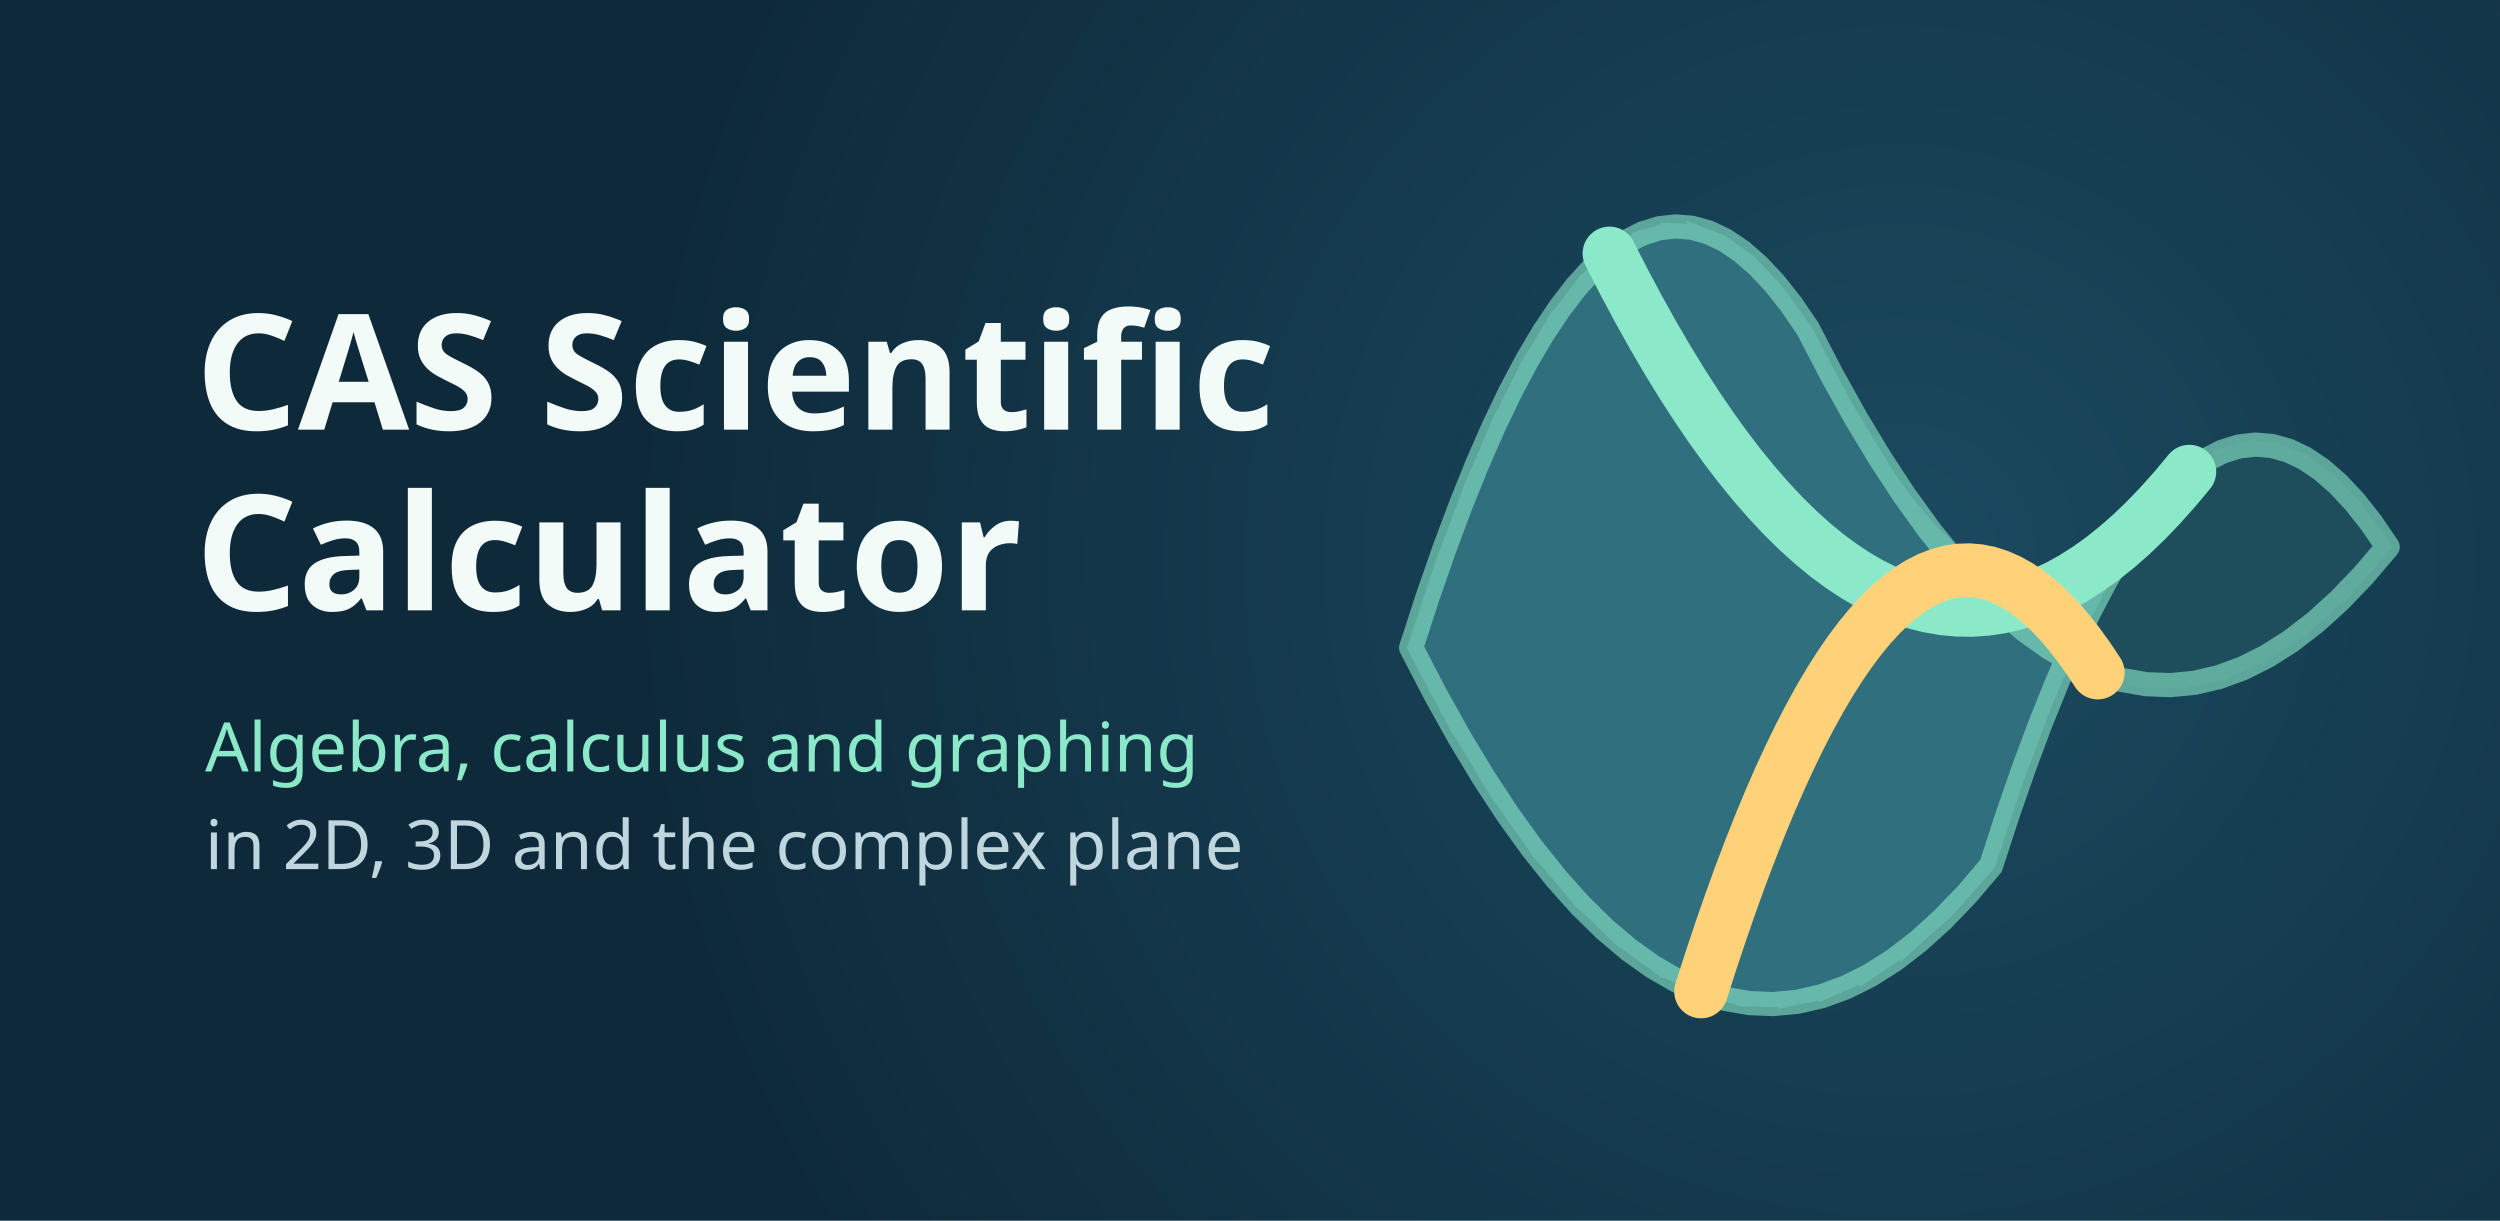
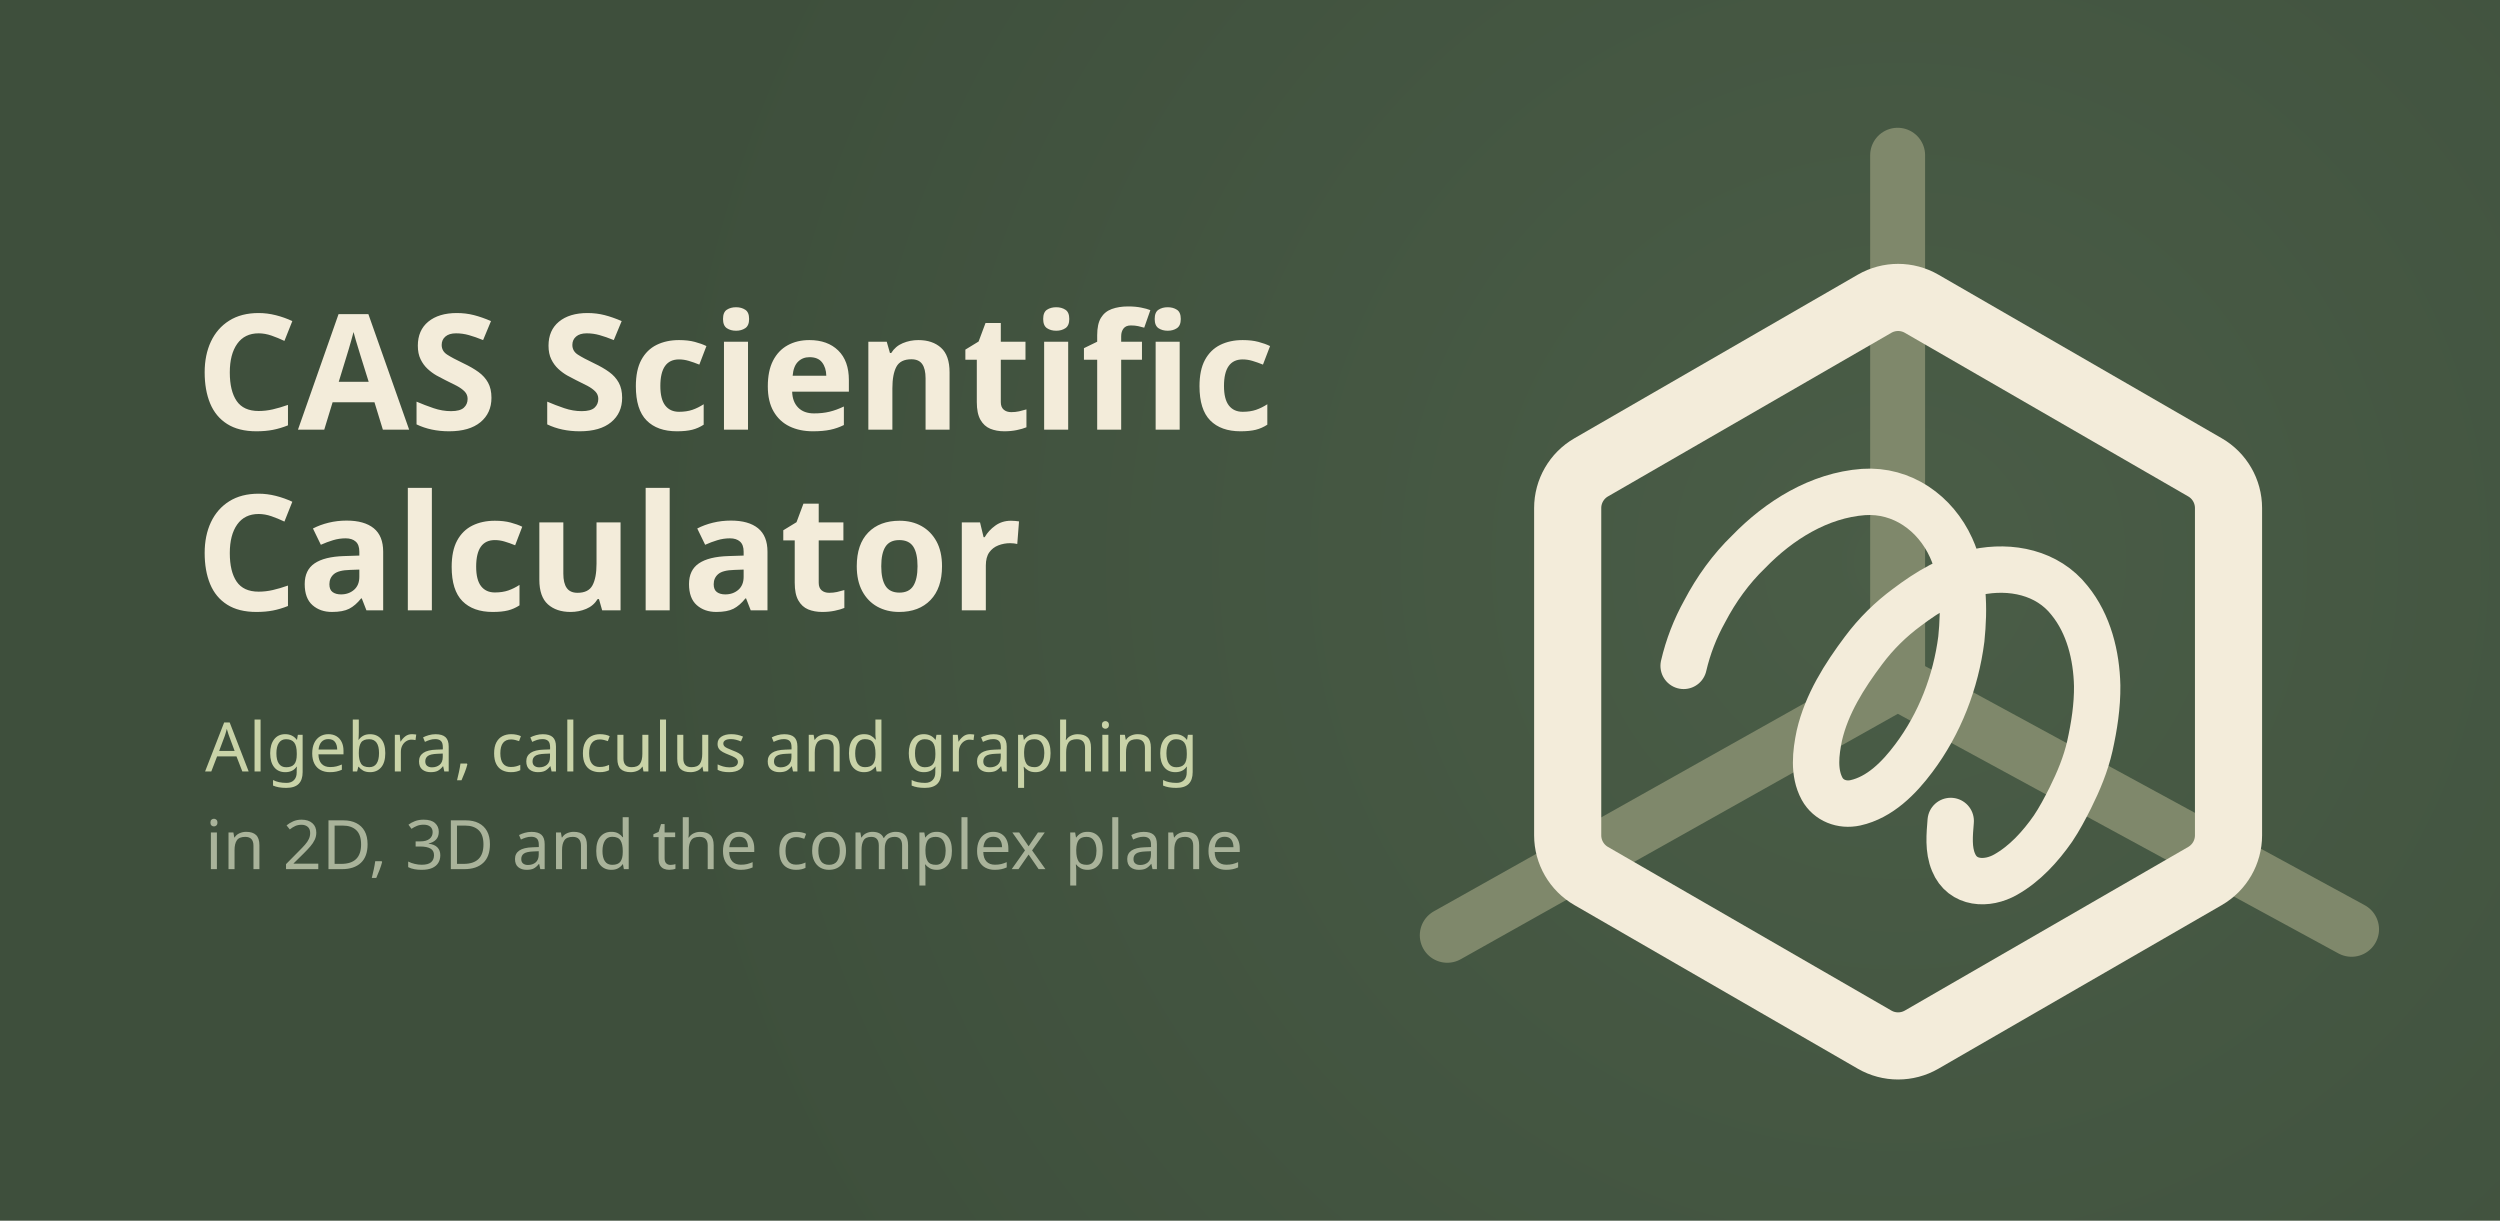
<svg xmlns="http://www.w3.org/2000/svg" width="1024" height="500" viewBox="0 0 1024 500">
  <defs>
    <radialGradient id="bg" cx="778" cy="230" r="520" gradientUnits="userSpaceOnUse">
-       <stop offset="0" stop-color="#1B4A60" />
-       <stop offset="1" stop-color="#0E2A3A" />
+       <stop offset="0" stop-color="#4A5D47" />
+       <stop offset="1" stop-color="#3E4F3C" />
    </radialGradient>
  </defs>
  <rect width="1024" height="500" fill="url(#bg)" />
-   <path d="M740.49,134.65L757.45,166.53L745.85,150.36L728.88,118.47Z" fill="#2F6F7E" stroke="#2F6F7E" stroke-width="3.3" />
-   <path d="M757.45,166.53L774.42,194.5L762.81,178.32L745.85,150.36Z" fill="#2F6F7E" stroke="#2F6F7E" stroke-width="3.3" />
-   <path d="M728.88,118.47L745.85,150.36L734.24,138.11L717.28,106.22Z" fill="#2F6F7E" stroke="#2F6F7E" stroke-width="3.3" />
-   <path d="M774.42,194.5L791.38,218.54L779.78,202.37L762.81,178.32Z" fill="#2F6F7E" stroke="#2F6F7E" stroke-width="3.3" />
-   <path d="M745.85,150.36L762.81,178.32L751.21,166.07L734.24,138.11Z" fill="#2F6F7E" stroke="#2F6F7E" stroke-width="3.3" />
-   <path d="M717.28,106.22L734.24,138.11L722.64,129.78L705.67,97.89Z" fill="#2F6F7E" stroke="#2F6F7E" stroke-width="3.3" />
-   <path d="M791.38,218.54L808.35,238.66L796.74,222.48L779.78,202.37Z" fill="#1E4D5C" stroke="#1E4D5C" stroke-width="3.3" />
-   <path d="M762.81,178.32L779.78,202.37L768.17,190.11L751.21,166.07Z" fill="#2F6F7E" stroke="#2F6F7E" stroke-width="3.3" />
-   <path d="M734.24,138.11L751.21,166.07L739.6,157.75L722.64,129.78Z" fill="#2F6F7E" stroke="#2F6F7E" stroke-width="3.3" />
-   <path d="M808.35,238.66L825.31,254.85L813.71,238.68L796.74,222.48Z" fill="#1E4D5C" stroke="#1E4D5C" stroke-width="3.3" />
-   <path d="M705.67,97.89L722.64,129.78L711.03,125.38L694.06,93.49Z" fill="#2F6F7E" stroke="#2F6F7E" stroke-width="3.3" />
-   <path d="M779.78,202.37L796.74,222.48L785.14,210.23L768.17,190.11Z" fill="#2F6F7E" stroke="#2F6F7E" stroke-width="3.3" />
-   <path d="M751.21,166.07L768.17,190.11L756.57,181.79L739.6,157.75Z" fill="#2F6F7E" stroke="#2F6F7E" stroke-width="3.3" />
-   <path d="M825.31,254.85L842.28,267.12L830.67,250.95L813.71,238.68Z" fill="#1E4D5C" stroke="#1E4D5C" stroke-width="3.3" />
-   <path d="M722.64,129.78L739.6,157.75L727.99,153.34L711.03,125.38Z" fill="#2F6F7E" stroke="#2F6F7E" stroke-width="3.3" />
-   <path d="M796.74,222.48L813.71,238.68L802.1,226.43L785.14,210.23Z" fill="#1E4D5C" stroke="#1E4D5C" stroke-width="3.3" />
-   <path d="M694.06,93.49L711.03,125.38L699.42,124.9L682.46,93.01Z" fill="#2F6F7E" stroke="#2F6F7E" stroke-width="3.3" />
-   <path d="M768.17,190.11L785.14,210.23L773.53,201.91L756.57,181.79Z" fill="#2F6F7E" stroke="#2F6F7E" stroke-width="3.3" />
-   <path d="M842.28,267.12L859.24,275.47L847.64,259.29L830.67,250.95Z" fill="#1E4D5C" stroke="#1E4D5C" stroke-width="3.3" />
-   <path d="M739.6,157.75L756.57,181.79L744.96,177.39L727.99,153.34Z" fill="#2F6F7E" stroke="#2F6F7E" stroke-width="3.3" />
-   <path d="M813.71,238.68L830.67,250.95L819.07,238.69L802.1,226.43Z" fill="#1E4D5C" stroke="#1E4D5C" stroke-width="3.3" />
-   <path d="M711.03,125.38L727.99,153.34L716.39,152.87L699.42,124.9Z" fill="#2F6F7E" stroke="#2F6F7E" stroke-width="3.3" />
-   <path d="M785.14,210.23L802.1,226.43L790.5,218.1L773.53,201.91Z" fill="#2F6F7E" stroke="#2F6F7E" stroke-width="3.3" />
-   <path d="M859.24,275.47L876.21,279.89L864.6,263.71L847.64,259.29Z" fill="#1E4D5C" stroke="#1E4D5C" stroke-width="3.3" />
-   <path d="M682.46,93.01L699.42,124.9L687.82,128.35L670.85,96.46Z" fill="#2F6F7E" stroke="#2F6F7E" stroke-width="3.3" />
-   <path d="M756.57,181.79L773.53,201.91L761.92,197.5L744.96,177.39Z" fill="#2F6F7E" stroke="#2F6F7E" stroke-width="3.3" />
-   <path d="M830.67,250.95L847.64,259.29L836.03,247.04L819.07,238.69Z" fill="#1E4D5C" stroke="#1E4D5C" stroke-width="3.3" />
-   <path d="M727.99,153.34L744.96,177.39L733.35,176.91L716.39,152.87Z" fill="#2F6F7E" stroke="#2F6F7E" stroke-width="3.3" />
-   <path d="M802.1,226.43L819.07,238.69L807.46,230.37L790.5,218.1Z" fill="#2F6F7E" stroke="#2F6F7E" stroke-width="3.3" />
-   <path d="M876.21,279.89L893.17,280.38L881.57,264.21L864.6,263.71Z" fill="#1E4D5C" stroke="#1E4D5C" stroke-width="3.3" />
-   <path d="M699.42,124.9L716.39,152.87L704.78,156.31L687.82,128.35Z" fill="#2F6F7E" stroke="#2F6F7E" stroke-width="3.3" />
-   <path d="M773.53,201.91L790.5,218.1L778.89,213.7L761.92,197.5Z" fill="#2F6F7E" stroke="#2F6F7E" stroke-width="3.3" />
-   <path d="M847.64,259.29L864.6,263.71L853,251.46L836.03,247.04Z" fill="#1E4D5C" stroke="#1E4D5C" stroke-width="3.3" />
-   <path d="M670.85,96.46L687.82,128.35L676.21,135.71L659.24,103.82Z" fill="#2F6F7E" stroke="#2F6F7E" stroke-width="3.3" />
-   <path d="M744.96,177.39L761.92,197.5L750.32,197.02L733.35,176.91Z" fill="#2F6F7E" stroke="#2F6F7E" stroke-width="3.3" />
-   <path d="M819.07,238.69L836.03,247.04L824.43,238.71L807.46,230.37Z" fill="#1E4D5C" stroke="#1E4D5C" stroke-width="3.3" />
-   <path d="M893.17,280.38L910.14,276.96L898.53,260.78L881.57,264.21Z" fill="#1E4D5C" stroke="#1E4D5C" stroke-width="3.3" />
-   <path d="M716.39,152.87L733.35,176.91L721.75,180.35L704.78,156.31Z" fill="#2F6F7E" stroke="#2F6F7E" stroke-width="3.3" />
-   <path d="M790.5,218.1L807.46,230.37L795.85,225.96L778.89,213.7Z" fill="#2F6F7E" stroke="#2F6F7E" stroke-width="3.3" />
-   <path d="M864.6,263.71L881.57,264.21L869.96,251.96L853,251.46Z" fill="#1E4D5C" stroke="#1E4D5C" stroke-width="3.3" />
-   <path d="M687.82,128.35L704.78,156.31L693.17,163.68L676.21,135.71Z" fill="#2F6F7E" stroke="#2F6F7E" stroke-width="3.3" />
-   <path d="M761.92,197.5L778.89,213.7L767.28,213.22L750.32,197.02Z" fill="#2F6F7E" stroke="#2F6F7E" stroke-width="3.3" />
-   <path d="M836.03,247.04L853,251.46L841.39,243.13L824.43,238.71Z" fill="#1E4D5C" stroke="#1E4D5C" stroke-width="3.3" />
-   <path d="M910.14,276.96L927.1,269.61L915.5,253.43L898.53,260.78Z" fill="#1E4D5C" stroke="#1E4D5C" stroke-width="3.3" />
-   <path d="M659.24,103.82L676.21,135.71L664.6,147.01L647.64,115.12Z" fill="#2F6F7E" stroke="#2F6F7E" stroke-width="3.3" />
-   <path d="M733.35,176.91L750.32,197.02L738.71,200.47L721.75,180.35Z" fill="#2F6F7E" stroke="#2F6F7E" stroke-width="3.3" />
-   <path d="M807.46,230.37L824.43,238.71L812.82,234.31L795.85,225.96Z" fill="#2F6F7E" stroke="#2F6F7E" stroke-width="3.3" />
-   <path d="M881.57,264.21L898.53,260.78L886.93,248.53L869.96,251.96Z" fill="#1E4D5C" stroke="#1E4D5C" stroke-width="3.3" />
-   <path d="M704.78,156.31L721.75,180.35L710.14,187.72L693.17,163.68Z" fill="#2F6F7E" stroke="#2F6F7E" stroke-width="3.3" />
-   <path d="M778.89,213.7L795.85,225.96L784.25,225.49L767.28,213.22Z" fill="#2F6F7E" stroke="#2F6F7E" stroke-width="3.3" />
-   <path d="M853,251.46L869.96,251.96L858.36,243.63L841.39,243.13Z" fill="#1E4D5C" stroke="#1E4D5C" stroke-width="3.3" />
-   <path d="M927.1,269.61L944.07,258.33L932.46,242.16L915.5,253.43Z" fill="#1E4D5C" stroke="#1E4D5C" stroke-width="3.3" />
-   <path d="M676.21,135.71L693.17,163.68L681.57,174.97L664.6,147.01Z" fill="#2F6F7E" stroke="#2F6F7E" stroke-width="3.3" />
-   <path d="M750.32,197.02L767.28,213.22L755.68,216.66L738.71,200.47Z" fill="#2F6F7E" stroke="#2F6F7E" stroke-width="3.3" />
-   <path d="M824.43,238.71L841.39,243.13L829.78,238.73L812.82,234.31Z" fill="#1E4D5C" stroke="#1E4D5C" stroke-width="3.3" />
-   <path d="M898.53,260.78L915.5,253.43L903.89,241.18L886.93,248.53Z" fill="#1E4D5C" stroke="#1E4D5C" stroke-width="3.3" />
-   <path d="M647.64,115.12L664.6,147.01L653,162.22L636.03,130.33Z" fill="#2F6F7E" stroke="#2F6F7E" stroke-width="3.3" />
-   <path d="M721.75,180.35L738.71,200.47L727.1,207.84L710.14,187.72Z" fill="#2F6F7E" stroke="#2F6F7E" stroke-width="3.3" />
-   <path d="M795.85,225.96L812.82,234.31L801.21,233.83L784.25,225.49Z" fill="#2F6F7E" stroke="#2F6F7E" stroke-width="3.3" />
-   <path d="M869.96,251.96L886.93,248.53L875.32,240.21L858.36,243.63Z" fill="#1E4D5C" stroke="#1E4D5C" stroke-width="3.3" />
-   <path d="M944.07,258.33L961.03,243.14L949.43,226.96L932.46,242.16Z" fill="#1E4D5C" stroke="#1E4D5C" stroke-width="3.3" />
-   <path d="M693.17,163.68L710.14,187.72L698.53,199.01L681.57,174.97Z" fill="#2F6F7E" stroke="#2F6F7E" stroke-width="3.3" />
-   <path d="M767.28,213.22L784.25,225.49L772.64,228.93L755.68,216.66Z" fill="#2F6F7E" stroke="#2F6F7E" stroke-width="3.3" />
-   <path d="M841.39,243.13L858.36,243.63L846.75,239.23L829.78,238.73Z" fill="#1E4D5C" stroke="#1E4D5C" stroke-width="3.3" />
-   <path d="M915.5,253.43L932.46,242.16L920.86,229.91L903.89,241.18Z" fill="#1E4D5C" stroke="#1E4D5C" stroke-width="3.3" />
-   <path d="M664.6,147.01L681.57,174.97L669.96,190.19L653,162.22Z" fill="#2F6F7E" stroke="#2F6F7E" stroke-width="3.3" />
-   <path d="M738.71,200.47L755.68,216.66L744.07,224.03L727.1,207.84Z" fill="#2F6F7E" stroke="#2F6F7E" stroke-width="3.3" />
-   <path d="M812.82,234.31L829.78,238.73L818.18,238.25L801.21,233.83Z" fill="#2F6F7E" stroke="#2F6F7E" stroke-width="3.3" />
-   <path d="M886.93,248.53L903.89,241.18L892.29,232.86L875.32,240.21Z" fill="#1E4D5C" stroke="#1E4D5C" stroke-width="3.3" />
-   <path d="M961.03,243.14L978,224.01L966.39,207.84L949.43,226.96Z" fill="#1E4D5C" stroke="#1E4D5C" stroke-width="3.3" />
-   <path d="M636.03,130.33L653,162.22L641.39,181.36L624.43,149.47Z" fill="#2F6F7E" stroke="#2F6F7E" stroke-width="3.3" />
-   <path d="M710.14,187.72L727.1,207.84L715.5,219.13L698.53,199.01Z" fill="#2F6F7E" stroke="#2F6F7E" stroke-width="3.3" />
-   <path d="M784.25,225.49L801.21,233.83L789.61,237.28L772.64,228.93Z" fill="#2F6F7E" stroke="#2F6F7E" stroke-width="3.3" />
-   <path d="M858.36,243.63L875.32,240.21L863.71,235.8L846.75,239.23Z" fill="#1E4D5C" stroke="#1E4D5C" stroke-width="3.3" />
-   <path d="M932.46,242.16L949.43,226.96L937.82,214.71L920.86,229.91Z" fill="#1E4D5C" stroke="#1E4D5C" stroke-width="3.3" />
-   <path d="M681.57,174.97L698.53,199.01L686.93,214.23L669.96,190.19Z" fill="#2F6F7E" stroke="#2F6F7E" stroke-width="3.3" />
-   <path d="M755.68,216.66L772.64,228.93L761.03,236.3L744.07,224.03Z" fill="#2F6F7E" stroke="#2F6F7E" stroke-width="3.3" />
-   <path d="M829.78,238.73L846.75,239.23L835.14,238.75L818.18,238.25Z" fill="#1E4D5C" stroke="#1E4D5C" stroke-width="3.3" />
-   <path d="M903.89,241.18L920.86,229.91L909.25,221.58L892.29,232.86Z" fill="#1E4D5C" stroke="#1E4D5C" stroke-width="3.3" />
-   <path d="M653,162.22L669.96,190.19L658.36,209.33L641.39,181.36Z" fill="#2F6F7E" stroke="#2F6F7E" stroke-width="3.3" />
-   <path d="M727.1,207.84L744.07,224.03L732.46,235.32L715.5,219.13Z" fill="#2F6F7E" stroke="#2F6F7E" stroke-width="3.3" />
-   <path d="M801.21,233.83L818.18,238.25L806.57,241.7L789.61,237.28Z" fill="#2F6F7E" stroke="#2F6F7E" stroke-width="3.3" />
-   <path d="M875.32,240.21L892.29,232.86L880.68,228.45L863.71,235.8Z" fill="#1E4D5C" stroke="#1E4D5C" stroke-width="3.3" />
-   <path d="M949.43,226.96L966.39,207.84L954.79,195.59L937.82,214.71Z" fill="#1E4D5C" stroke="#1E4D5C" stroke-width="3.3" />
-   <path d="M624.43,149.47L641.39,181.36L629.78,204.43L612.82,172.54Z" fill="#2F6F7E" stroke="#2F6F7E" stroke-width="3.3" />
-   <path d="M698.53,199.01L715.5,219.13L703.89,234.35L686.93,214.23Z" fill="#2F6F7E" stroke="#2F6F7E" stroke-width="3.3" />
-   <path d="M772.64,228.93L789.61,237.28L778,244.65L761.03,236.3Z" fill="#2F6F7E" stroke="#2F6F7E" stroke-width="3.3" />
-   <path d="M846.75,239.23L863.71,235.8L852.11,235.32L835.14,238.75Z" fill="#1E4D5C" stroke="#1E4D5C" stroke-width="3.3" />
-   <path d="M920.86,229.91L937.82,214.71L926.22,206.38L909.25,221.58Z" fill="#1E4D5C" stroke="#1E4D5C" stroke-width="3.3" />
-   <path d="M669.96,190.19L686.93,214.23L675.32,233.37L658.36,209.33Z" fill="#2F6F7E" stroke="#2F6F7E" stroke-width="3.3" />
-   <path d="M744.07,224.03L761.03,236.3L749.43,247.59L732.46,235.32Z" fill="#2F6F7E" stroke="#2F6F7E" stroke-width="3.3" />
-   <path d="M818.18,238.25L835.14,238.75L823.54,242.2L806.57,241.7Z" fill="#2F6F7E" stroke="#2F6F7E" stroke-width="3.3" />
-   <path d="M892.29,232.86L909.25,221.58L897.64,217.18L880.68,228.45Z" fill="#1E4D5C" stroke="#1E4D5C" stroke-width="3.3" />
-   <path d="M641.39,181.36L658.36,209.33L646.75,232.39L629.78,204.43Z" fill="#2F6F7E" stroke="#2F6F7E" stroke-width="3.3" />
-   <path d="M715.5,219.13L732.46,235.32L720.86,250.54L703.89,234.35Z" fill="#2F6F7E" stroke="#2F6F7E" stroke-width="3.3" />
-   <path d="M789.61,237.28L806.57,241.7L794.97,249.07L778,244.65Z" fill="#2F6F7E" stroke="#2F6F7E" stroke-width="3.3" />
-   <path d="M863.71,235.8L880.68,228.45L869.07,227.97L852.11,235.32Z" fill="#1E4D5C" stroke="#1E4D5C" stroke-width="3.3" />
-   <path d="M937.82,214.71L954.79,195.59L943.18,187.26L926.22,206.38Z" fill="#1E4D5C" stroke="#1E4D5C" stroke-width="3.3" />
-   <path d="M612.82,172.54L629.78,204.43L618.18,231.42L601.21,199.53Z" fill="#2F6F7E" stroke="#2F6F7E" stroke-width="3.3" />
-   <path d="M686.93,214.23L703.89,234.35L692.29,253.49L675.32,233.37Z" fill="#2F6F7E" stroke="#2F6F7E" stroke-width="3.3" />
-   <path d="M761.03,236.3L778,244.65L766.39,255.94L749.43,247.59Z" fill="#2F6F7E" stroke="#2F6F7E" stroke-width="3.3" />
-   <path d="M835.14,238.75L852.11,235.32L840.5,238.77L823.54,242.2Z" fill="#2F6F7E" stroke="#2F6F7E" stroke-width="3.3" />
-   <path d="M909.25,221.58L926.22,206.38L914.61,201.98L897.64,217.18Z" fill="#1E4D5C" stroke="#1E4D5C" stroke-width="3.3" />
-   <path d="M658.36,209.33L675.32,233.37L663.71,256.43L646.75,232.39Z" fill="#2F6F7E" stroke="#2F6F7E" stroke-width="3.3" />
-   <path d="M732.46,235.32L749.43,247.59L737.82,262.81L720.86,250.54Z" fill="#2F6F7E" stroke="#2F6F7E" stroke-width="3.3" />
-   <path d="M806.57,241.7L823.54,242.2L811.93,249.56L794.97,249.07Z" fill="#2F6F7E" stroke="#2F6F7E" stroke-width="3.3" />
-   <path d="M880.68,228.45L897.64,217.18L886.04,216.7L869.07,227.97Z" fill="#1E4D5C" stroke="#1E4D5C" stroke-width="3.3" />
-   <path d="M629.78,204.43L646.75,232.39L635.14,259.38L618.18,231.42Z" fill="#2F6F7E" stroke="#2F6F7E" stroke-width="3.3" />
-   <path d="M703.89,234.35L720.86,250.54L709.25,269.68L692.29,253.49Z" fill="#2F6F7E" stroke="#2F6F7E" stroke-width="3.3" />
-   <path d="M778,244.65L794.97,249.07L783.36,260.36L766.39,255.94Z" fill="#2F6F7E" stroke="#2F6F7E" stroke-width="3.3" />
-   <path d="M852.11,235.32L869.07,227.97L857.47,231.42L840.5,238.77Z" fill="#1E4D5C" stroke="#1E4D5C" stroke-width="3.3" />
-   <path d="M926.22,206.38L943.18,187.26L931.57,182.86L914.61,201.98Z" fill="#1E4D5C" stroke="#1E4D5C" stroke-width="3.3" />
-   <path d="M601.21,199.53L618.18,231.42L606.57,262.33L589.61,230.44Z" fill="#2F6F7E" stroke="#2F6F7E" stroke-width="3.3" />
-   <path d="M675.32,233.37L692.29,253.49L680.68,276.55L663.71,256.43Z" fill="#2F6F7E" stroke="#2F6F7E" stroke-width="3.3" />
-   <path d="M749.43,247.59L766.39,255.94L754.79,271.15L737.82,262.81Z" fill="#2F6F7E" stroke="#2F6F7E" stroke-width="3.3" />
-   <path d="M823.54,242.2L840.5,238.77L828.9,246.14L811.93,249.56Z" fill="#2F6F7E" stroke="#2F6F7E" stroke-width="3.3" />
-   <path d="M897.64,217.18L914.61,201.98L903,201.5L886.04,216.7Z" fill="#1E4D5C" stroke="#1E4D5C" stroke-width="3.3" />
-   <path d="M646.75,232.39L663.71,256.43L652.11,283.42L635.14,259.38Z" fill="#2F6F7E" stroke="#2F6F7E" stroke-width="3.3" />
-   <path d="M720.86,250.54L737.82,262.81L726.22,281.95L709.25,269.68Z" fill="#2F6F7E" stroke="#2F6F7E" stroke-width="3.3" />
-   <path d="M794.97,249.07L811.93,249.56L800.32,260.86L783.36,260.36Z" fill="#2F6F7E" stroke="#2F6F7E" stroke-width="3.3" />
-   <path d="M869.07,227.97L886.04,216.7L874.43,220.15L857.47,231.42Z" fill="#1E4D5C" stroke="#1E4D5C" stroke-width="3.3" />
-   <path d="M618.18,231.42L635.14,259.38L623.54,290.29L606.57,262.33Z" fill="#2F6F7E" stroke="#2F6F7E" stroke-width="3.3" />
-   <path d="M692.29,253.49L709.25,269.68L697.64,292.74L680.68,276.55Z" fill="#2F6F7E" stroke="#2F6F7E" stroke-width="3.3" />
-   <path d="M766.39,255.94L783.36,260.36L771.75,275.58L754.79,271.15Z" fill="#2F6F7E" stroke="#2F6F7E" stroke-width="3.3" />
-   <path d="M840.5,238.77L857.47,231.42L845.86,238.79L828.9,246.14Z" fill="#2F6F7E" stroke="#2F6F7E" stroke-width="3.3" />
-   <path d="M914.61,201.98L931.57,182.86L919.97,182.38L903,201.5Z" fill="#1E4D5C" stroke="#1E4D5C" stroke-width="3.3" />
-   <path d="M589.61,230.44L606.57,262.33L594.97,297.16L578,265.28Z" fill="#2F6F7E" stroke="#2F6F7E" stroke-width="3.3" />
-   <path d="M663.71,256.43L680.68,276.55L669.07,303.54L652.11,283.42Z" fill="#2F6F7E" stroke="#2F6F7E" stroke-width="3.3" />
-   <path d="M737.82,262.81L754.79,271.15L743.18,290.3L726.22,281.95Z" fill="#2F6F7E" stroke="#2F6F7E" stroke-width="3.3" />
-   <path d="M811.93,249.56L828.9,246.14L817.29,257.43L800.32,260.86Z" fill="#2F6F7E" stroke="#2F6F7E" stroke-width="3.3" />
-   <path d="M886.04,216.7L903,201.5L891.4,204.95L874.43,220.15Z" fill="#1E4D5C" stroke="#1E4D5C" stroke-width="3.3" />
-   <path d="M635.14,259.38L652.11,283.42L640.5,314.33L623.54,290.29Z" fill="#2F6F7E" stroke="#2F6F7E" stroke-width="3.3" />
-   <path d="M709.25,269.68L726.22,281.95L714.61,305.01L697.64,292.74Z" fill="#2F6F7E" stroke="#2F6F7E" stroke-width="3.3" />
-   <path d="M783.36,260.36L800.32,260.86L788.72,276.07L771.75,275.58Z" fill="#2F6F7E" stroke="#2F6F7E" stroke-width="3.3" />
-   <path d="M857.47,231.42L874.43,220.15L862.83,227.51L845.86,238.79Z" fill="#1E4D5C" stroke="#1E4D5C" stroke-width="3.3" />
-   <path d="M606.57,262.33L623.54,290.29L611.93,325.13L594.97,297.16Z" fill="#2F6F7E" stroke="#2F6F7E" stroke-width="3.3" />
-   <path d="M680.68,276.55L697.64,292.74L686.04,319.73L669.07,303.54Z" fill="#2F6F7E" stroke="#2F6F7E" stroke-width="3.3" />
-   <path d="M754.79,271.15L771.75,275.58L760.15,294.72L743.18,290.3Z" fill="#2F6F7E" stroke="#2F6F7E" stroke-width="3.3" />
-   <path d="M828.9,246.14L845.86,238.79L834.25,250.08L817.29,257.43Z" fill="#2F6F7E" stroke="#2F6F7E" stroke-width="3.3" />
-   <path d="M903,201.5L919.97,182.38L908.36,185.83L891.4,204.95Z" fill="#1E4D5C" stroke="#1E4D5C" stroke-width="3.3" />
-   <path d="M652.11,283.42L669.07,303.54L657.47,334.45L640.5,314.33Z" fill="#2F6F7E" stroke="#2F6F7E" stroke-width="3.3" />
-   <path d="M726.22,281.95L743.18,290.3L731.57,313.36L714.61,305.01Z" fill="#2F6F7E" stroke="#2F6F7E" stroke-width="3.3" />
-   <path d="M800.32,260.86L817.29,257.43L805.68,272.65L788.72,276.07Z" fill="#2F6F7E" stroke="#2F6F7E" stroke-width="3.3" />
-   <path d="M874.43,220.15L891.4,204.95L879.79,212.32L862.83,227.51Z" fill="#1E4D5C" stroke="#1E4D5C" stroke-width="3.3" />
-   <path d="M623.54,290.29L640.5,314.33L628.9,349.17L611.93,325.13Z" fill="#2F6F7E" stroke="#2F6F7E" stroke-width="3.3" />
-   <path d="M697.64,292.74L714.61,305.01L703,332L686.04,319.73Z" fill="#2F6F7E" stroke="#2F6F7E" stroke-width="3.3" />
-   <path d="M771.75,275.58L788.72,276.07L777.11,295.21L760.15,294.72Z" fill="#2F6F7E" stroke="#2F6F7E" stroke-width="3.3" />
-   <path d="M845.86,238.79L862.83,227.51L851.22,238.81L834.25,250.08Z" fill="#2F6F7E" stroke="#2F6F7E" stroke-width="3.3" />
-   <path d="M669.07,303.54L686.04,319.73L674.43,350.65L657.47,334.45Z" fill="#2F6F7E" stroke="#2F6F7E" stroke-width="3.3" />
-   <path d="M743.18,290.3L760.15,294.72L748.54,317.78L731.57,313.36Z" fill="#2F6F7E" stroke="#2F6F7E" stroke-width="3.3" />
-   <path d="M817.29,257.43L834.25,250.08L822.65,265.3L805.68,272.65Z" fill="#2F6F7E" stroke="#2F6F7E" stroke-width="3.3" />
-   <path d="M891.4,204.95L908.36,185.83L896.76,193.19L879.79,212.32Z" fill="#1E4D5C" stroke="#1E4D5C" stroke-width="3.3" />
-   <path d="M640.5,314.33L657.47,334.45L645.86,369.29L628.9,349.17Z" fill="#2F6F7E" stroke="#2F6F7E" stroke-width="3.3" />
-   <path d="M714.61,305.01L731.57,313.36L719.97,340.35L703,332Z" fill="#2F6F7E" stroke="#2F6F7E" stroke-width="3.3" />
-   <path d="M788.72,276.07L805.68,272.65L794.08,291.79L777.11,295.21Z" fill="#2F6F7E" stroke="#2F6F7E" stroke-width="3.3" />
-   <path d="M862.83,227.51L879.79,212.32L868.18,223.61L851.22,238.81Z" fill="#2F6F7E" stroke="#2F6F7E" stroke-width="3.3" />
-   <path d="M686.04,319.73L703,332L691.4,362.91L674.43,350.65Z" fill="#2F6F7E" stroke="#2F6F7E" stroke-width="3.3" />
-   <path d="M760.15,294.72L777.11,295.21L765.5,318.28L748.54,317.78Z" fill="#2F6F7E" stroke="#2F6F7E" stroke-width="3.3" />
-   <path d="M834.25,250.08L851.22,238.81L839.61,254.02L822.65,265.3Z" fill="#2F6F7E" stroke="#2F6F7E" stroke-width="3.3" />
-   <path d="M657.47,334.45L674.43,350.65L662.83,385.48L645.86,369.29Z" fill="#2F6F7E" stroke="#2F6F7E" stroke-width="3.3" />
-   <path d="M731.57,313.36L748.54,317.78L736.93,344.77L719.97,340.35Z" fill="#2F6F7E" stroke="#2F6F7E" stroke-width="3.3" />
-   <path d="M805.68,272.65L822.65,265.3L811.04,284.44L794.08,291.79Z" fill="#2F6F7E" stroke="#2F6F7E" stroke-width="3.3" />
-   <path d="M879.79,212.32L896.76,193.19L885.15,204.49L868.18,223.61Z" fill="#1E4D5C" stroke="#1E4D5C" stroke-width="3.3" />
-   <path d="M703,332L719.97,340.35L708.36,371.26L691.4,362.91Z" fill="#2F6F7E" stroke="#2F6F7E" stroke-width="3.3" />
-   <path d="M777.11,295.21L794.08,291.79L782.47,314.85L765.5,318.28Z" fill="#2F6F7E" stroke="#2F6F7E" stroke-width="3.3" />
-   <path d="M851.22,238.81L868.18,223.61L856.58,238.83L839.61,254.02Z" fill="#2F6F7E" stroke="#2F6F7E" stroke-width="3.3" />
-   <path d="M674.43,350.65L691.4,362.91L679.79,397.75L662.83,385.48Z" fill="#2F6F7E" stroke="#2F6F7E" stroke-width="3.3" />
-   <path d="M748.54,317.78L765.5,318.28L753.9,345.27L736.93,344.77Z" fill="#2F6F7E" stroke="#2F6F7E" stroke-width="3.3" />
-   <path d="M822.65,265.3L839.61,254.02L828.01,273.16L811.04,284.44Z" fill="#2F6F7E" stroke="#2F6F7E" stroke-width="3.3" />
-   <path d="M719.97,340.35L736.93,344.77L725.33,375.68L708.36,371.26Z" fill="#2F6F7E" stroke="#2F6F7E" stroke-width="3.3" />
-   <path d="M794.08,291.79L811.04,284.44L799.43,307.5L782.47,314.85Z" fill="#2F6F7E" stroke="#2F6F7E" stroke-width="3.3" />
-   <path d="M868.18,223.61L885.15,204.49L873.54,219.7L856.58,238.83Z" fill="#2F6F7E" stroke="#2F6F7E" stroke-width="3.3" />
-   <path d="M691.4,362.91L708.36,371.26L696.76,406.1L679.79,397.75Z" fill="#2F6F7E" stroke="#2F6F7E" stroke-width="3.3" />
-   <path d="M765.5,318.28L782.47,314.85L770.86,341.84L753.9,345.27Z" fill="#2F6F7E" stroke="#2F6F7E" stroke-width="3.3" />
-   <path d="M839.61,254.02L856.58,238.83L844.97,257.97L828.01,273.16Z" fill="#2F6F7E" stroke="#2F6F7E" stroke-width="3.3" />
-   <path d="M736.93,344.77L753.9,345.27L742.29,376.18L725.33,375.68Z" fill="#2F6F7E" stroke="#2F6F7E" stroke-width="3.3" />
-   <path d="M811.04,284.44L828.01,273.16L816.4,296.23L799.43,307.5Z" fill="#2F6F7E" stroke="#2F6F7E" stroke-width="3.3" />
-   <path d="M708.36,371.26L725.33,375.68L713.72,410.52L696.76,406.1Z" fill="#2F6F7E" stroke="#2F6F7E" stroke-width="3.3" />
-   <path d="M782.47,314.85L799.43,307.5L787.83,334.49L770.86,341.84Z" fill="#2F6F7E" stroke="#2F6F7E" stroke-width="3.3" />
-   <path d="M856.58,238.83L873.54,219.7L861.94,238.84L844.97,257.97Z" fill="#2F6F7E" stroke="#2F6F7E" stroke-width="3.3" />
-   <path d="M753.9,345.27L770.86,341.84L759.26,372.75L742.29,376.18Z" fill="#2F6F7E" stroke="#2F6F7E" stroke-width="3.3" />
-   <path d="M828.01,273.16L844.97,257.97L833.36,281.03L816.4,296.23Z" fill="#2F6F7E" stroke="#2F6F7E" stroke-width="3.3" />
-   <path d="M725.33,375.68L742.29,376.18L730.69,411.02L713.72,410.52Z" fill="#2F6F7E" stroke="#2F6F7E" stroke-width="3.3" />
-   <path d="M799.43,307.5L816.4,296.23L804.79,323.22L787.83,334.49Z" fill="#2F6F7E" stroke="#2F6F7E" stroke-width="3.3" />
-   <path d="M770.86,341.84L787.83,334.49L776.22,365.4L759.26,372.75Z" fill="#2F6F7E" stroke="#2F6F7E" stroke-width="3.3" />
-   <path d="M844.97,257.97L861.94,238.84L850.33,261.91L833.36,281.03Z" fill="#2F6F7E" stroke="#2F6F7E" stroke-width="3.3" />
-   <path d="M742.29,376.18L759.26,372.75L747.65,407.59L730.69,411.02Z" fill="#2F6F7E" stroke="#2F6F7E" stroke-width="3.3" />
-   <path d="M816.4,296.23L833.36,281.03L821.76,308.02L804.79,323.22Z" fill="#2F6F7E" stroke="#2F6F7E" stroke-width="3.3" />
-   <path d="M787.83,334.49L804.79,323.22L793.19,354.13L776.22,365.4Z" fill="#2F6F7E" stroke="#2F6F7E" stroke-width="3.3" />
-   <path d="M759.26,372.75L776.22,365.4L764.62,400.24L747.65,407.59Z" fill="#2F6F7E" stroke="#2F6F7E" stroke-width="3.3" />
-   <path d="M833.36,281.03L850.33,261.91L838.72,288.9L821.76,308.02Z" fill="#2F6F7E" stroke="#2F6F7E" stroke-width="3.3" />
-   <path d="M804.79,323.22L821.76,308.02L810.15,338.93L793.19,354.13Z" fill="#2F6F7E" stroke="#2F6F7E" stroke-width="3.3" />
-   <path d="M776.22,365.4L793.19,354.13L781.58,388.96L764.62,400.24Z" fill="#2F6F7E" stroke="#2F6F7E" stroke-width="3.3" />
-   <path d="M821.76,308.02L838.72,288.9L827.12,319.81L810.15,338.93Z" fill="#2F6F7E" stroke="#2F6F7E" stroke-width="3.3" />
-   <path d="M793.19,354.13L810.15,338.93L798.55,373.77L781.58,388.96Z" fill="#2F6F7E" stroke="#2F6F7E" stroke-width="3.3" />
-   <path d="M810.15,338.93L827.12,319.81L815.51,354.65L798.55,373.77Z" fill="#2F6F7E" stroke="#2F6F7E" stroke-width="3.3" />
-   <path d="M740.49,134.65L750.39,153.72L760.28,171.47L770.18,187.88L780.07,202.95L789.97,216.69L799.87,229.09L809.76,240.16L819.66,249.89L829.56,258.29L839.45,265.35L849.35,271.07L859.24,275.47L869.14,278.52L879.04,280.24L888.93,280.63L898.83,279.68L908.73,277.39L918.62,273.77L928.52,268.82L938.41,262.53L948.31,254.9L958.21,245.94L968.1,235.65L978,224.01L971.23,214.1L964.46,205.53L957.69,198.28L950.92,192.38L944.15,187.81L937.38,184.57L930.61,182.67L923.84,182.1L917.07,182.87L910.3,184.98L903.53,188.42L896.76,193.19L889.98,199.3L883.21,206.75L876.44,215.53L869.67,225.65L862.9,237.1L856.13,249.89L849.36,264.01L842.59,279.46L835.82,296.26L829.05,314.38L822.28,333.85L815.51,354.65L805.61,366.28L795.72,376.57L785.82,385.53L775.93,393.16L766.03,399.45L756.13,404.4L746.24,408.02L736.34,410.31L726.44,411.26L716.55,410.87L706.65,409.15L696.76,406.1L686.86,401.7L676.96,395.98L667.07,388.92L657.17,380.52L647.27,370.79L637.38,359.72L627.48,347.32L617.59,333.58L607.69,318.51L597.79,302.1L587.9,284.35L578,265.28L584.77,244.48L591.54,225.02L598.31,206.89L605.08,190.1L611.85,174.64L618.62,160.52L625.39,147.73L632.16,136.28L638.93,126.16L645.7,117.38L652.47,109.94L659.24,103.82L666.02,99.05L672.79,95.61L679.56,93.5L686.33,92.73L693.1,93.3L699.87,95.2L706.64,98.44L713.41,103.01L720.18,108.91L726.95,116.16L733.72,124.73Z" fill="none" stroke="#8BE9C9" stroke-width="9.9" stroke-linejoin="round" opacity=".6" />
-   <path d="M659.24,103.82L665.18,115.43L671.12,126.56L677.06,137.21L683,147.37L688.93,157.06L694.87,166.26L700.81,174.98L706.75,183.23L712.68,190.99L718.62,198.27L724.56,205.07L730.5,211.39L736.44,217.23L742.37,222.59L748.31,227.47L754.25,231.86L760.19,235.78L766.12,239.22L772.06,242.17L778,244.65L783.94,246.64L789.88,248.15L795.81,249.18L801.75,249.74L807.69,249.81L813.63,249.4L819.56,248.51L825.5,247.14L831.44,245.29L837.38,242.95L843.32,240.14L849.25,236.85L855.19,233.07L861.13,228.82L867.07,224.08L873,218.87L878.94,213.17L884.88,206.99L890.82,200.33L896.76,193.19" fill="none" stroke="#8BE9C9" stroke-width="22" stroke-linecap="round" />
-   <path d="M859.24,275.47L855.18,269.36L851.12,263.73L847.06,258.59L843,253.92L838.93,249.73L834.87,246.03L830.81,242.81L826.75,240.06L822.68,237.8L818.62,236.02L814.56,234.72L810.5,233.9L806.44,233.56L802.37,233.7L798.31,234.32L794.25,235.43L790.19,237.01L786.12,239.08L782.06,241.62L778,244.65L773.94,248.15L769.88,252.14L765.81,256.61L761.75,261.55L757.69,266.98L753.63,272.89L749.56,279.28L745.5,286.15L741.44,293.5L737.38,301.34L733.32,309.65L729.25,318.44L725.19,327.72L721.13,337.47L717.07,347.71L713,358.42L708.94,369.62L704.88,381.3L700.82,393.46L696.76,406.1" fill="none" stroke="#FFD27A" stroke-width="22" stroke-linecap="round" />
-   <text x="80" y="176" font-size="66" fill="#F2FBF8" style="font-family:GSF;font-weight:650;font-variation-settings:'ROND' 100">CAS Scientific</text>
-   <text x="80" y="250" font-size="66" fill="#F2FBF8" style="font-family:GSF;font-weight:650;font-variation-settings:'ROND' 100">Calculator</text>
-   <text x="84" y="316" font-size="28" fill="#8BE9C9" style="font-family:GSF;font-weight:500;font-variation-settings:'ROND' 100">Algebra, calculus and graphing</text>
-   <text x="84" y="356" font-size="28" fill="#BFD6DE" style="font-family:GSF;font-weight:450;font-variation-settings:'ROND' 100">in 2D, 3D and the complex plane</text>
+   <g transform="translate(508.0,0.0) scale(0.5)">
+     <path d="M169.6,766.19L538.54,559.05M910.4,761.28L538.54,559.05M538.54,127.17L538.54,559.05" fill="none" stroke="#7F886B" stroke-width="45" stroke-linecap="round" />
+     <path d="M809.6,684.27v-268.05c0-13.77-7.34-26.49-19.27-33.37l-232.14-134.03c-11.92-6.88-26.61-6.88-38.53,0l-232.14,134.03c-11.92,6.88-19.27,19.6-19.27,33.37v268.05c0,13.77,7.34,26.49,19.27,33.37l232.14,134.03c11.92,6.88,26.61,6.88,38.53,0l232.14-134.03c11.92-6.88,19.27-19.6,19.27-33.37Z" fill="none" stroke="#F3ECDA" stroke-width="55" stroke-miterlimit="10" />
+     <path d="M363.24,545.48c3.62-15.66,9.46-30.7,17.31-44.8,9.48-18.06,21.36-34.57,36.04-48.77,24.91-25.67,57.69-46.18,94.01-48.86,31.68-2.14,58.82,17.31,71.71,45.59,10.58,23.27,10.96,49.82,8.42,74.86-4.5,35.08-17.67,69.32-38.97,97.65-12.04,16.1-27.75,32.11-47.92,36.54-10.86,2.33-21.88-1.89-27.19-11.53-7.14-13.15-5.19-29.39-2.25-43.6,6.01-25.9,20.46-48.74,36.26-69.79,10.1-13.54,22.12-25.4,35.73-35.4,17.11-12.9,36.03-24.34,57.18-28.71,27.58-5.75,57.69,0.2,75.79,23.19,15.81,19.43,22.08,45.19,22.65,69.83,0.2,16.68-2.41,33.26-6,49.47-3.4,14.93-9.25,28.92-16.06,42.6-4.3,8.53-8.81,17.12-14.16,25.08-10.27,14.72-23.11,28.84-38.72,37.64-15.22,8.68-35.43,7.83-42.74-10.08-4.46-10.56-3.21-22.61-2.31-33.85" fill="none" stroke="#F3ECDA" stroke-width="38" stroke-linecap="round" />
+   </g>
+   <text x="80" y="176" font-size="66" fill="#F3ECDA" style="font-family:GSF;font-variation-settings:'ROND' 100;font-weight:650">CAS Scientific</text>
+   <text x="80" y="250" font-size="66" fill="#F3ECDA" style="font-family:GSF;font-variation-settings:'ROND' 100;font-weight:650">Calculator</text>
+   <text x="84" y="316" font-size="28" fill="#C9D3A8" style="font-family:GSF;font-variation-settings:'ROND' 100;font-weight:500">Algebra, calculus and graphing</text>
+   <text x="84" y="356" font-size="28" fill="#A9B39A" style="font-family:GSF;font-variation-settings:'ROND' 100;font-weight:450">in 2D, 3D and the complex plane</text>
</svg>
